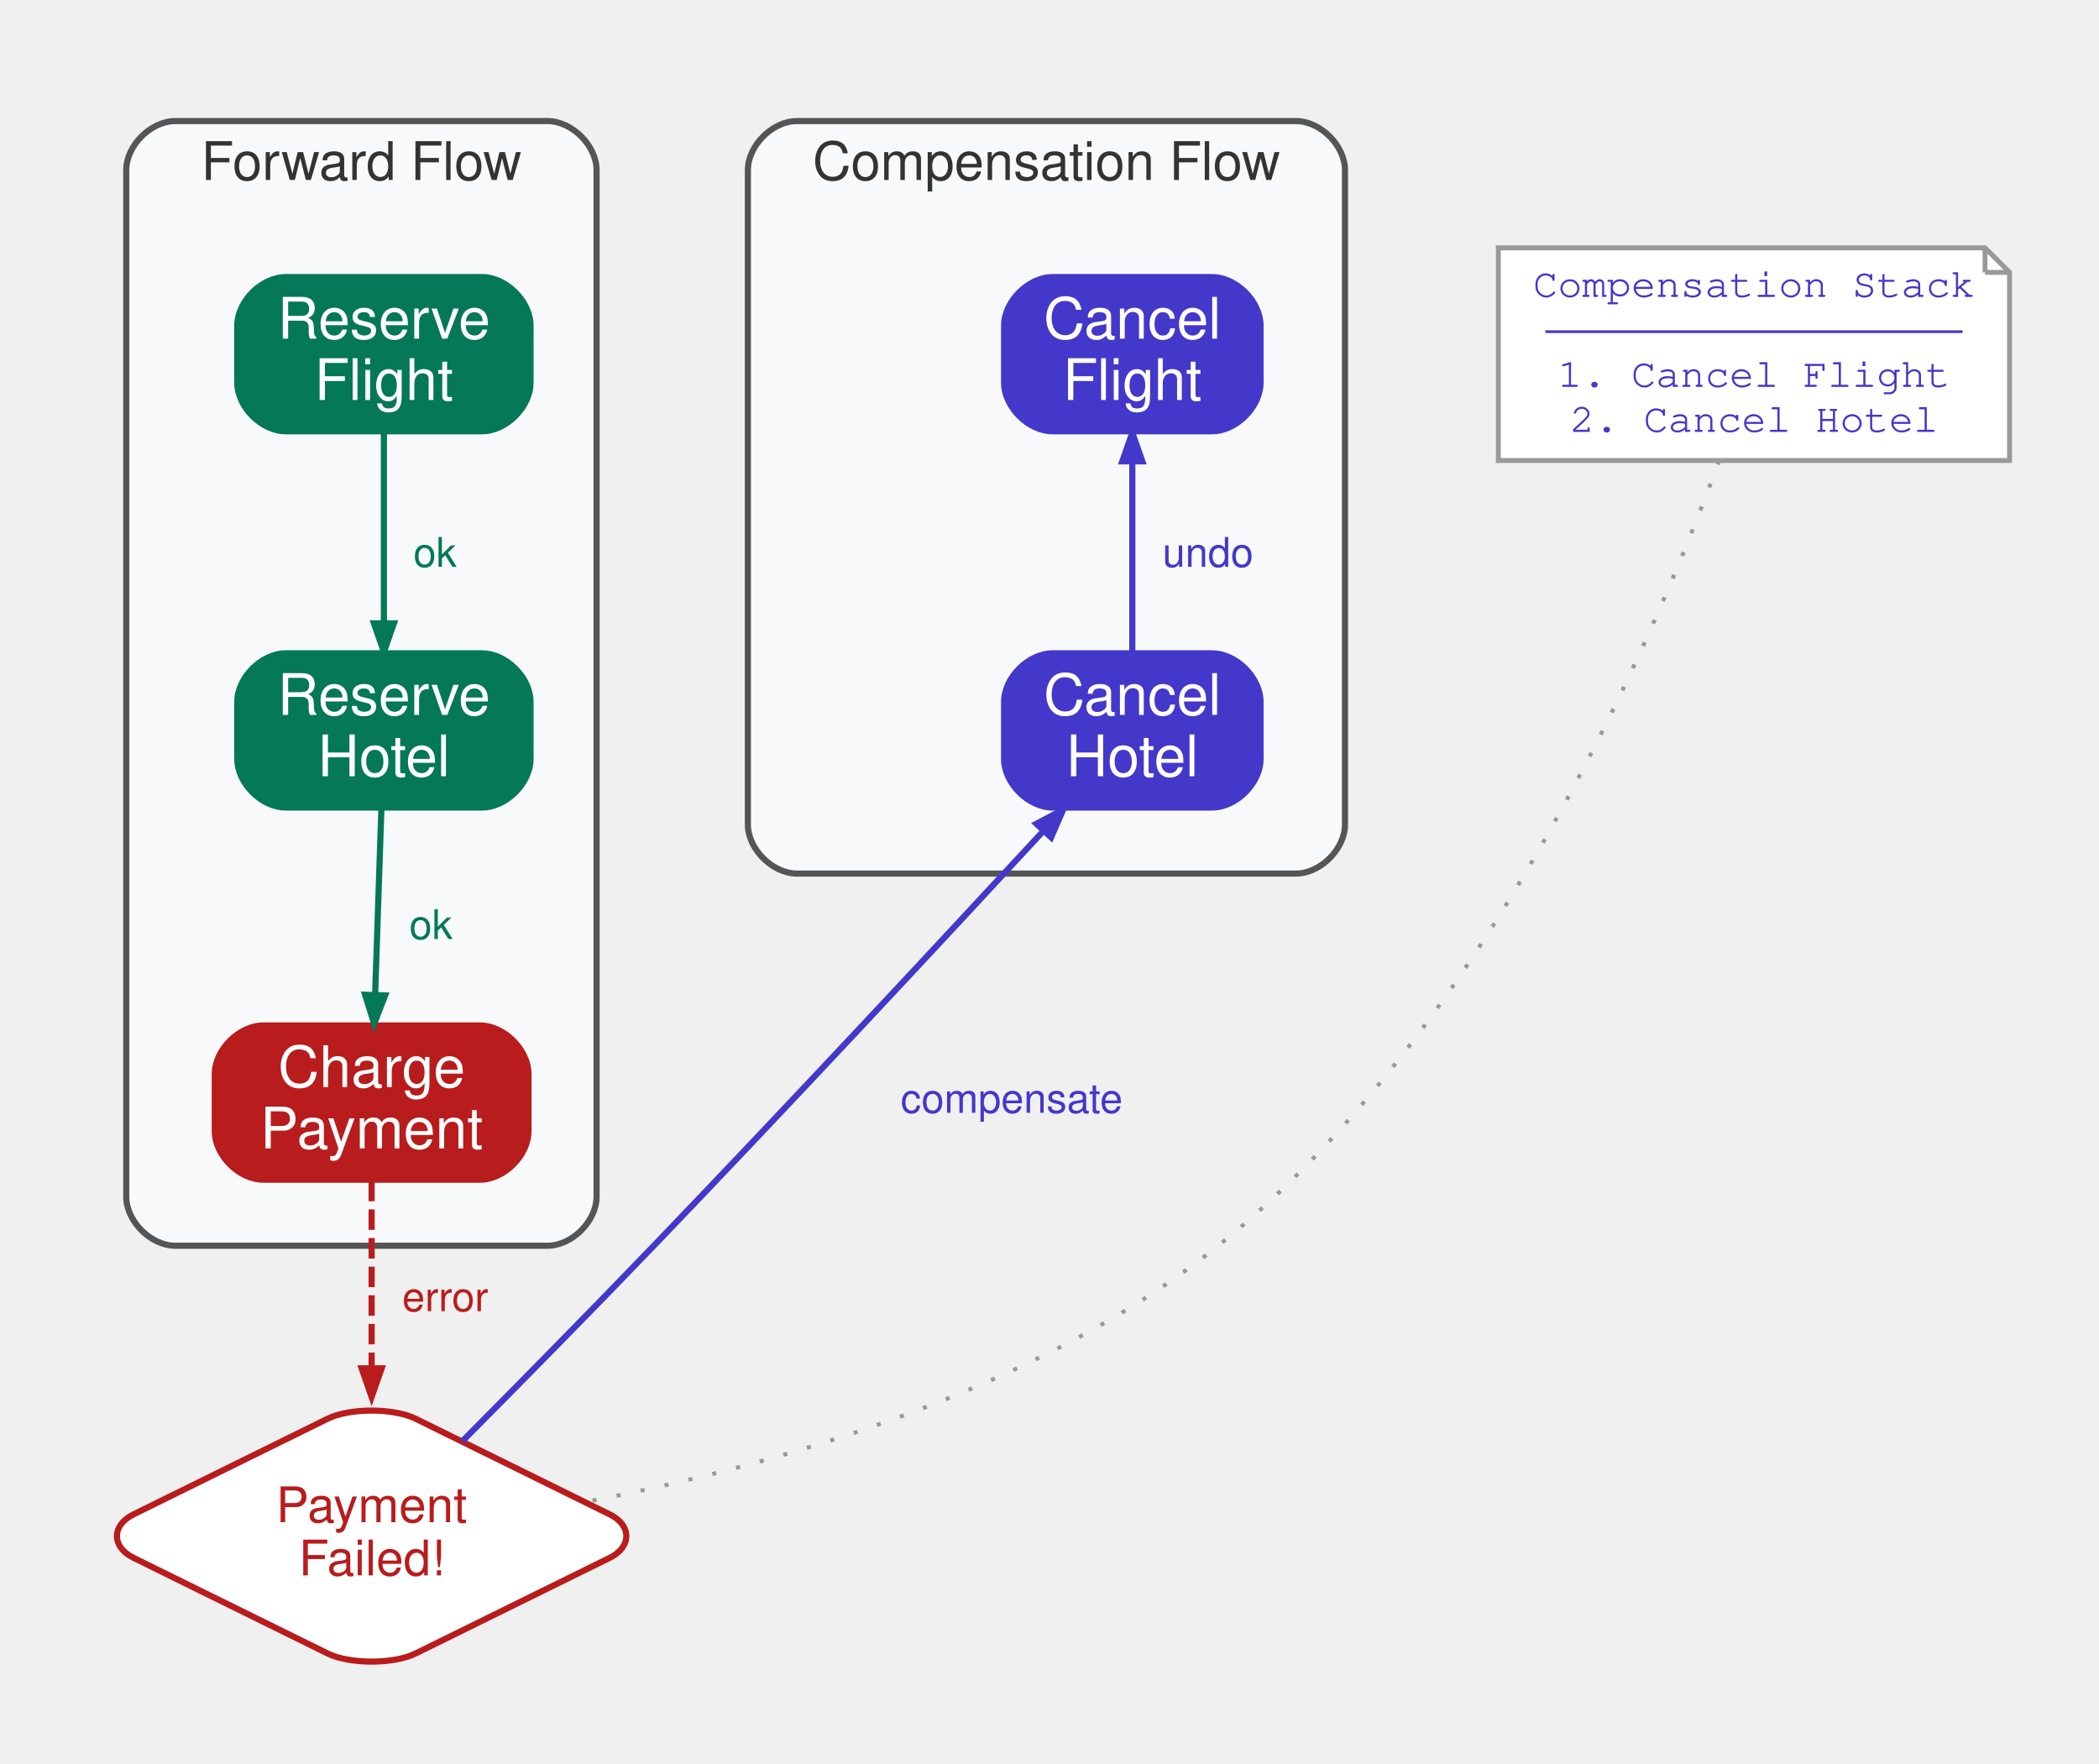
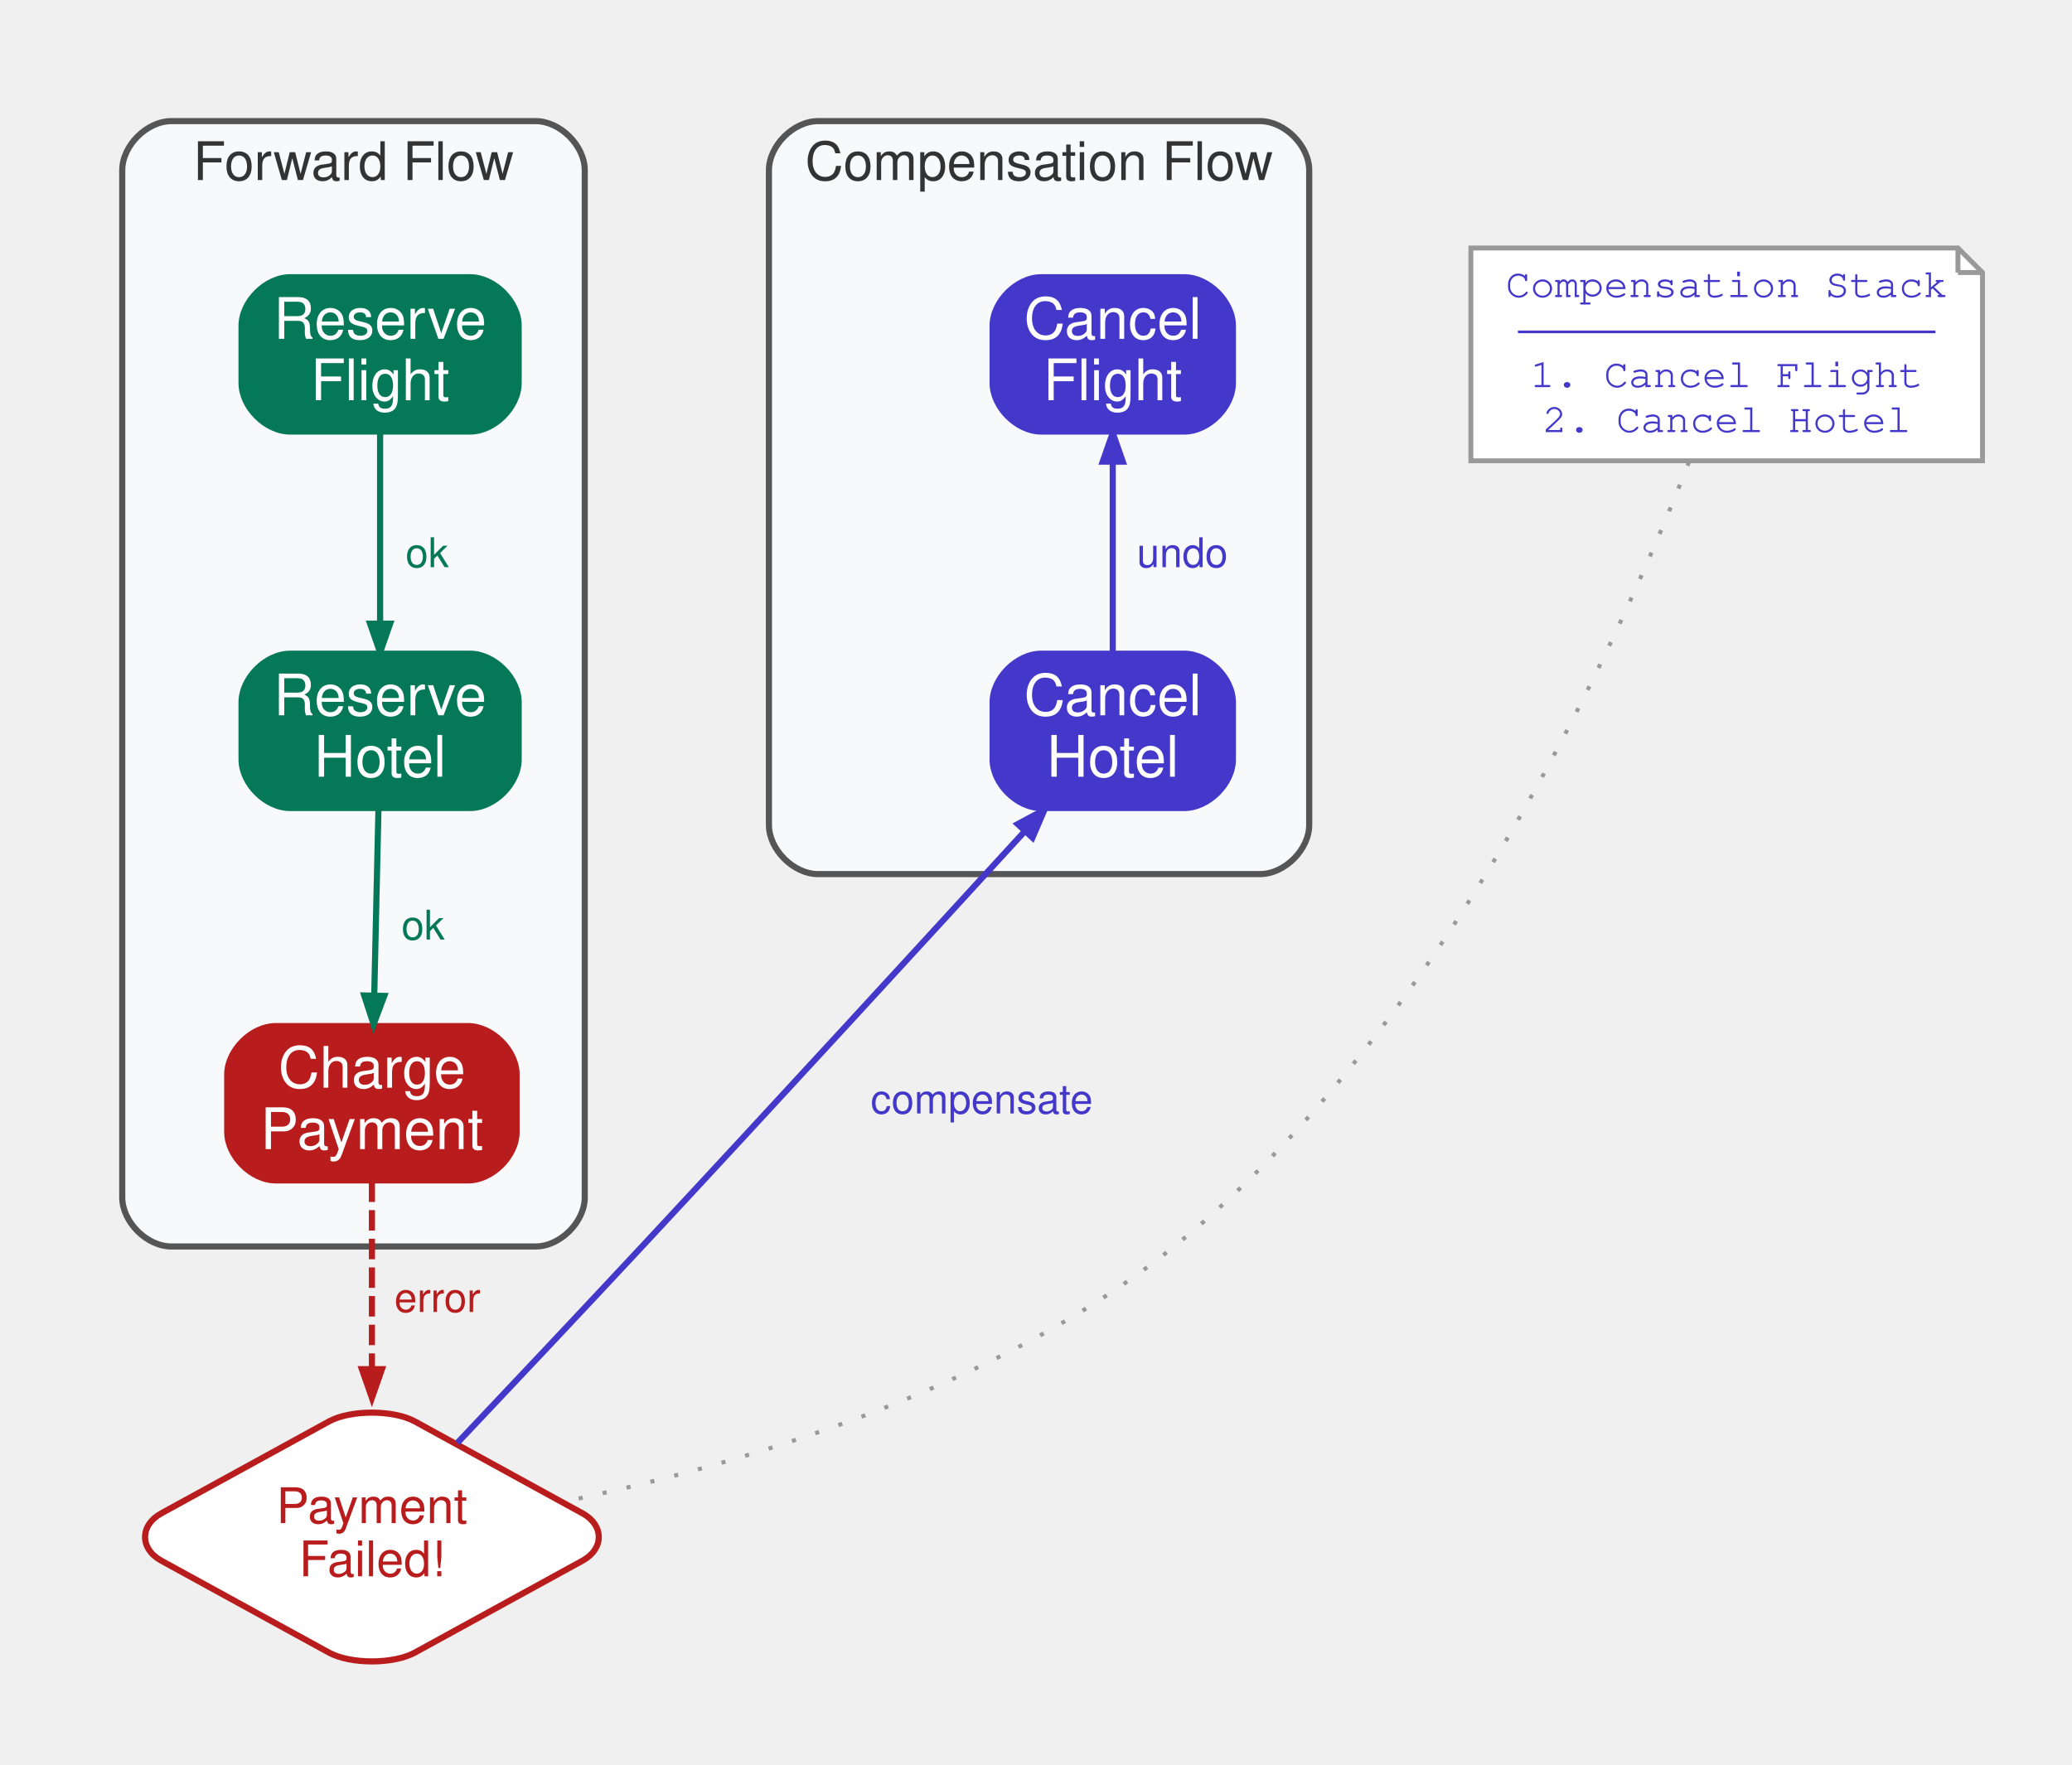
- <svg xmlns="http://www.w3.org/2000/svg" width="513pt" height="431pt" viewBox="0.00 0.00 512.70 431.20">
+ <svg xmlns="http://www.w3.org/2000/svg" width="506pt" height="431pt" viewBox="0.00 0.00 505.70 431.20">
  <g id="graph0" class="graph" transform="scale(1 1) rotate(0) translate(21.6 409.6)">
    <g id="clust1" class="cluster">
-       <path fill="#f8f9fa" stroke="#555555" stroke-width="1.5" d="M21,-105C21,-105 112,-105 112,-105 118,-105 124,-111 124,-117 124,-117 124,-368 124,-368 124,-374 118,-380 112,-380 112,-380 21,-380 21,-380 15,-380 9,-374 9,-368 9,-368 9,-117 9,-117 9,-111 15,-105 21,-105" />
-       <text text-anchor="middle" x="66.5" y="-365.6" font-family="Helvetica,sans-Serif" font-size="13.00" fill="#333333">Forward Flow</text>
+       <path fill="#f8f9fa" stroke="#555555" stroke-width="1.5" d="M20,-105C20,-105 109,-105 109,-105 115,-105 121,-111 121,-117 121,-117 121,-368 121,-368 121,-374 115,-380 109,-380 109,-380 20,-380 20,-380 14,-380 8,-374 8,-368 8,-368 8,-117 8,-117 8,-111 14,-105 20,-105" />
+       <text text-anchor="middle" x="64.5" y="-365.6" font-family="Helvetica,sans-Serif" font-size="13.00" fill="#333333">Forward Flow</text>
    </g>
    <g id="clust2" class="cluster">
-       <path fill="#f8f9fa" stroke="#555555" stroke-width="1.5" d="M173,-196C173,-196 295,-196 295,-196 301,-196 307,-202 307,-208 307,-208 307,-368 307,-368 307,-374 301,-380 295,-380 295,-380 173,-380 173,-380 167,-380 161,-374 161,-368 161,-368 161,-208 161,-208 161,-202 167,-196 173,-196" />
-       <text text-anchor="middle" x="234" y="-365.6" font-family="Helvetica,sans-Serif" font-size="13.00" fill="#333333">Compensation Flow</text>
+       <path fill="#f8f9fa" stroke="#555555" stroke-width="1.5" d="M178,-196C178,-196 286,-196 286,-196 292,-196 298,-202 298,-208 298,-208 298,-368 298,-368 298,-374 292,-380 286,-380 286,-380 178,-380 178,-380 172,-380 166,-374 166,-368 166,-368 166,-208 166,-208 166,-202 172,-196 178,-196" />
+       <text text-anchor="middle" x="232" y="-365.6" font-family="Helvetica,sans-Serif" font-size="13.00" fill="#333333">Compensation Flow</text>
    </g>
    <g id="node1" class="node">
-       <path fill="#047857" stroke="#047857" stroke-width="1.2" d="M96,-342C96,-342 48,-342 48,-342 42,-342 36,-336 36,-330 36,-330 36,-316 36,-316 36,-310 42,-304 48,-304 48,-304 96,-304 96,-304 102,-304 108,-310 108,-316 108,-316 108,-330 108,-330 108,-336 102,-342 96,-342" />
-       <text text-anchor="middle" x="72" y="-326.8" font-family="Helvetica,sans-Serif" font-size="14.00" fill="#ffffff">Reserve</text>
-       <text text-anchor="middle" x="72" y="-311.8" font-family="Helvetica,sans-Serif" font-size="14.00" fill="#ffffff">Flight</text>
+       <path fill="#047857" stroke="#047857" stroke-width="1.2" d="M93,-342C93,-342 49,-342 49,-342 43,-342 37,-336 37,-330 37,-330 37,-316 37,-316 37,-310 43,-304 49,-304 49,-304 93,-304 93,-304 99,-304 105,-310 105,-316 105,-316 105,-330 105,-330 105,-336 99,-342 93,-342" />
+       <text text-anchor="middle" x="71" y="-326.8" font-family="Helvetica,sans-Serif" font-size="14.00" fill="#ffffff">Reserve</text>
+       <text text-anchor="middle" x="71" y="-311.8" font-family="Helvetica,sans-Serif" font-size="14.00" fill="#ffffff">Flight</text>
    </g>
    <g id="node2" class="node">
-       <path fill="#047857" stroke="#047857" stroke-width="1.2" d="M96,-250C96,-250 48,-250 48,-250 42,-250 36,-244 36,-238 36,-238 36,-224 36,-224 36,-218 42,-212 48,-212 48,-212 96,-212 96,-212 102,-212 108,-218 108,-224 108,-224 108,-238 108,-238 108,-244 102,-250 96,-250" />
-       <text text-anchor="middle" x="72" y="-234.8" font-family="Helvetica,sans-Serif" font-size="14.00" fill="#ffffff">Reserve</text>
-       <text text-anchor="middle" x="72" y="-219.8" font-family="Helvetica,sans-Serif" font-size="14.00" fill="#ffffff">Hotel</text>
+       <path fill="#047857" stroke="#047857" stroke-width="1.2" d="M93,-250C93,-250 49,-250 49,-250 43,-250 37,-244 37,-238 37,-238 37,-224 37,-224 37,-218 43,-212 49,-212 49,-212 93,-212 93,-212 99,-212 105,-218 105,-224 105,-224 105,-238 105,-238 105,-244 99,-250 93,-250" />
+       <text text-anchor="middle" x="71" y="-234.8" font-family="Helvetica,sans-Serif" font-size="14.00" fill="#ffffff">Reserve</text>
+       <text text-anchor="middle" x="71" y="-219.8" font-family="Helvetica,sans-Serif" font-size="14.00" fill="#ffffff">Hotel</text>
    </g>
    <g id="edge1" class="edge">
-       <path fill="none" stroke="#047857" stroke-width="1.5" d="M72,-303.79C72,-290.49 72,-272.29 72,-257.54" />
-       <polygon fill="#047857" stroke="#047857" stroke-width="1.5" points="74.45,-257.19 72,-250.19 69.55,-257.19 74.45,-257.19" />
-       <text text-anchor="middle" x="84.5" y="-271" font-family="Helvetica,sans-Serif" font-size="10.00" fill="#047857">  ok  </text>
+       <path fill="none" stroke="#047857" stroke-width="1.5" d="M71,-303.79C71,-290.49 71,-272.29 71,-257.54" />
+       <polygon fill="#047857" stroke="#047857" stroke-width="1.5" points="73.45,-257.19 71,-250.19 68.55,-257.19 73.45,-257.19" />
+       <text text-anchor="middle" x="82.5" y="-271" font-family="Helvetica,sans-Serif" font-size="10.00" fill="#047857">  ok  </text>
    </g>
    <g id="node6" class="node">
-       <path fill="#4338ca" stroke="#4338ca" stroke-width="1.2" d="M274.5,-342C274.5,-342 235.5,-342 235.5,-342 229.5,-342 223.5,-336 223.5,-330 223.5,-330 223.5,-316 223.5,-316 223.5,-310 229.5,-304 235.5,-304 235.5,-304 274.5,-304 274.5,-304 280.5,-304 286.5,-310 286.5,-316 286.5,-316 286.5,-330 286.5,-330 286.5,-336 280.5,-342 274.5,-342" />
-       <text text-anchor="middle" x="255" y="-326.8" font-family="Helvetica,sans-Serif" font-size="14.00" fill="#ffffff">Cancel</text>
-       <text text-anchor="middle" x="255" y="-311.8" font-family="Helvetica,sans-Serif" font-size="14.00" fill="#ffffff">Flight</text>
+       <path fill="#4338ca" stroke="#4338ca" stroke-width="1.2" d="M267.5,-342C267.5,-342 232.5,-342 232.5,-342 226.5,-342 220.5,-336 220.5,-330 220.5,-330 220.5,-316 220.5,-316 220.5,-310 226.5,-304 232.5,-304 232.5,-304 267.5,-304 267.5,-304 273.5,-304 279.5,-310 279.5,-316 279.5,-316 279.5,-330 279.5,-330 279.5,-336 273.5,-342 267.5,-342" />
+       <text text-anchor="middle" x="250" y="-326.8" font-family="Helvetica,sans-Serif" font-size="14.00" fill="#ffffff">Cancel</text>
+       <text text-anchor="middle" x="250" y="-311.8" font-family="Helvetica,sans-Serif" font-size="14.00" fill="#ffffff">Flight</text>
    </g>
    <g id="node3" class="node">
-       <path fill="#b91c1c" stroke="#b91c1c" stroke-width="1.2" d="M95.5,-159C95.5,-159 42.5,-159 42.5,-159 36.5,-159 30.5,-153 30.5,-147 30.5,-147 30.5,-133 30.5,-133 30.5,-127 36.5,-121 42.5,-121 42.5,-121 95.5,-121 95.5,-121 101.5,-121 107.5,-127 107.5,-133 107.5,-133 107.5,-147 107.5,-147 107.5,-153 101.5,-159 95.5,-159" />
+       <path fill="#b91c1c" stroke="#b91c1c" stroke-width="1.2" d="M92.5,-159C92.5,-159 45.5,-159 45.5,-159 39.5,-159 33.5,-153 33.5,-147 33.5,-147 33.5,-133 33.5,-133 33.5,-127 39.5,-121 45.5,-121 45.5,-121 92.5,-121 92.5,-121 98.5,-121 104.5,-127 104.5,-133 104.5,-133 104.5,-147 104.5,-147 104.5,-153 98.5,-159 92.5,-159" />
      <text text-anchor="middle" x="69" y="-143.8" font-family="Helvetica,sans-Serif" font-size="14.00" fill="#ffffff">Charge</text>
      <text text-anchor="middle" x="69" y="-128.8" font-family="Helvetica,sans-Serif" font-size="14.00" fill="#ffffff">Payment</text>
    </g>
    <g id="edge2" class="edge">
-       <path fill="none" stroke="#047857" stroke-width="1.5" d="M71.39,-211.99C70.95,-198.93 70.35,-181.08 69.86,-166.54" />
-       <polygon fill="#047857" stroke="#047857" stroke-width="1.5" points="72.3,-166.2 69.62,-159.29 67.4,-166.37 72.3,-166.2" />
-       <text text-anchor="middle" x="83.5" y="-180" font-family="Helvetica,sans-Serif" font-size="10.00" fill="#047857">  ok  </text>
+       <path fill="none" stroke="#047857" stroke-width="1.5" d="M70.6,-211.99C70.3,-198.93 69.9,-181.08 69.57,-166.54" />
+       <polygon fill="#047857" stroke="#047857" stroke-width="1.5" points="72.02,-166.23 69.41,-159.29 67.12,-166.34 72.02,-166.23" />
+       <text text-anchor="middle" x="81.5" y="-180" font-family="Helvetica,sans-Serif" font-size="10.00" fill="#047857">  ok  </text>
    </g>
    <g id="node5" class="node">
-       <path fill="#4338ca" stroke="#4338ca" stroke-width="1.2" d="M274.5,-250C274.5,-250 235.5,-250 235.5,-250 229.5,-250 223.5,-244 223.5,-238 223.5,-238 223.5,-224 223.5,-224 223.5,-218 229.5,-212 235.5,-212 235.5,-212 274.5,-212 274.5,-212 280.5,-212 286.5,-218 286.5,-224 286.5,-224 286.5,-238 286.5,-238 286.5,-244 280.5,-250 274.5,-250" />
-       <text text-anchor="middle" x="255" y="-234.8" font-family="Helvetica,sans-Serif" font-size="14.00" fill="#ffffff">Cancel</text>
-       <text text-anchor="middle" x="255" y="-219.8" font-family="Helvetica,sans-Serif" font-size="14.00" fill="#ffffff">Hotel</text>
+       <path fill="#4338ca" stroke="#4338ca" stroke-width="1.2" d="M267.5,-250C267.5,-250 232.5,-250 232.5,-250 226.5,-250 220.5,-244 220.5,-238 220.5,-238 220.5,-224 220.5,-224 220.5,-218 226.5,-212 232.5,-212 232.5,-212 267.5,-212 267.5,-212 273.5,-212 279.5,-218 279.5,-224 279.5,-224 279.5,-238 279.5,-238 279.5,-244 273.5,-250 267.5,-250" />
+       <text text-anchor="middle" x="250" y="-234.8" font-family="Helvetica,sans-Serif" font-size="14.00" fill="#ffffff">Cancel</text>
+       <text text-anchor="middle" x="250" y="-219.8" font-family="Helvetica,sans-Serif" font-size="14.00" fill="#ffffff">Hotel</text>
    </g>
    <g id="node4" class="node">
-       <path fill="#ffffff" stroke="#b91c1c" stroke-width="1.5" d="M58.24,-62.7C58.24,-62.7 10.76,-39.3 10.76,-39.3 5.38,-36.65 5.38,-31.35 10.76,-28.7 10.76,-28.7 58.24,-5.3 58.24,-5.3 63.62,-2.65 74.38,-2.65 79.76,-5.3 79.76,-5.3 127.24,-28.7 127.24,-28.7 132.62,-31.35 132.62,-36.65 127.24,-39.3 127.24,-39.3 79.76,-62.7 79.76,-62.7 74.38,-65.35 63.62,-65.35 58.24,-62.7" />
+       <path fill="#ffffff" stroke="#b91c1c" stroke-width="1.5" d="M58.48,-62.23C58.48,-62.23 17.52,-39.77 17.52,-39.77 12.26,-36.88 12.26,-31.12 17.52,-28.23 17.52,-28.23 58.48,-5.77 58.48,-5.77 63.74,-2.88 74.26,-2.88 79.52,-5.77 79.52,-5.77 120.48,-28.23 120.48,-28.23 125.74,-31.12 125.74,-36.88 120.48,-39.77 120.48,-39.77 79.52,-62.23 79.52,-62.23 74.26,-65.12 63.74,-65.12 58.48,-62.23" />
      <text text-anchor="middle" x="69" y="-37.4" font-family="Helvetica,sans-Serif" font-size="12.00" fill="#b91c1c">Payment</text>
      <text text-anchor="middle" x="69" y="-24.4" font-family="Helvetica,sans-Serif" font-size="12.00" fill="#b91c1c">Failed!</text>
    </g>
    <g id="edge5" class="edge">
      <path fill="none" stroke="#b91c1c" stroke-width="1.5" stroke-dasharray="5,2" d="M69,-120.88C69,-108.27 69,-90.94 69,-75.15" />
      <polygon fill="#b91c1c" stroke="#b91c1c" stroke-width="1.5" points="71.45,-75.02 69,-68.02 66.55,-75.02 71.45,-75.02" />
-       <text text-anchor="middle" x="87" y="-89" font-family="Helvetica,sans-Serif" font-size="10.00" fill="#b91c1c">  error  </text>
+       <text text-anchor="middle" x="85" y="-89" font-family="Helvetica,sans-Serif" font-size="10.00" fill="#b91c1c">  error  </text>
    </g>
    <g id="edge6" class="edge">
-       <path fill="none" stroke="#4338ca" stroke-width="1.5" d="M91.21,-57.24C104.81,-70.93 122.51,-88.88 138,-105 171.5,-139.88 209.68,-180.91 233.05,-206.19" />
-       <polygon fill="#4338ca" stroke="#4338ca" stroke-width="1.5" points="231.54,-208.17 238.1,-211.64 235.14,-204.84 231.54,-208.17" />
-       <text text-anchor="middle" x="225.5" y="-137.5" font-family="Helvetica,sans-Serif" font-size="10.00" fill="#4338ca">  compensate  </text>
+       <path fill="none" stroke="#4338ca" stroke-width="1.5" d="M89.88,-57C102.9,-70.76 119.97,-88.87 135,-105 167.7,-140.11 205.28,-181.08 228.34,-206.28" />
+       <polygon fill="#4338ca" stroke="#4338ca" stroke-width="1.5" points="226.78,-208.21 233.31,-211.72 230.39,-204.9 226.78,-208.21" />
+       <text text-anchor="middle" x="218" y="-137.5" font-family="Helvetica,sans-Serif" font-size="10.00" fill="#4338ca">  compensate  </text>
    </g>
    <g id="edge7" class="edge">
-       <path fill="none" stroke="#4338ca" stroke-width="1.5" d="M255,-250.19C255,-263.48 255,-281.68 255,-296.43" />
-       <polygon fill="#4338ca" stroke="#4338ca" stroke-width="1.5" points="252.55,-296.79 255,-303.79 257.45,-296.79 252.55,-296.79" />
-       <text text-anchor="middle" x="273.5" y="-271" font-family="Helvetica,sans-Serif" font-size="10.00" fill="#4338ca">  undo  </text>
+       <path fill="none" stroke="#4338ca" stroke-width="1.5" d="M250,-250.19C250,-263.48 250,-281.68 250,-296.43" />
+       <polygon fill="#4338ca" stroke="#4338ca" stroke-width="1.5" points="247.55,-296.79 250,-303.79 252.45,-296.79 247.55,-296.79" />
+       <text text-anchor="middle" x="267" y="-271" font-family="Helvetica,sans-Serif" font-size="10.00" fill="#4338ca">  undo  </text>
    </g>
    <g id="node7" class="node">
-       <polygon fill="#ffffff" stroke="#999999" stroke-width="1.2" points="463.5,-349 344.5,-349 344.5,-297 469.5,-297 469.5,-343 463.5,-349" />
-       <polyline fill="none" stroke="#999999" stroke-width="1.2" points="463.5,-349 463.5,-343 " />
-       <polyline fill="none" stroke="#999999" stroke-width="1.2" points="469.5,-343 463.5,-343 " />
-       <text text-anchor="middle" x="407" y="-337" font-family="Courier,monospace" font-size="10.00" fill="#4338ca">Compensation Stack</text>
-       <text text-anchor="middle" x="407" y="-326" font-family="Courier,monospace" font-size="10.00" fill="#4338ca">─────────────────</text>
-       <text text-anchor="middle" x="407" y="-315" font-family="Courier,monospace" font-size="10.00" fill="#4338ca">1. Cancel Flight</text>
-       <text text-anchor="middle" x="407" y="-304" font-family="Courier,monospace" font-size="10.00" fill="#4338ca">2. Cancel Hotel</text>
+       <polygon fill="#ffffff" stroke="#999999" stroke-width="1.2" points="456.5,-349 337.5,-349 337.5,-297 462.5,-297 462.5,-343 456.5,-349" />
+       <polyline fill="none" stroke="#999999" stroke-width="1.2" points="456.5,-349 456.5,-343 " />
+       <polyline fill="none" stroke="#999999" stroke-width="1.2" points="462.5,-343 456.5,-343 " />
+       <text text-anchor="middle" x="400" y="-337" font-family="Courier,monospace" font-size="10.00" fill="#4338ca">Compensation Stack</text>
+       <text text-anchor="middle" x="400" y="-326" font-family="Courier,monospace" font-size="10.00" fill="#4338ca">─────────────────</text>
+       <text text-anchor="middle" x="400" y="-315" font-family="Courier,monospace" font-size="10.00" fill="#4338ca">1. Cancel Flight</text>
+       <text text-anchor="middle" x="400" y="-304" font-family="Courier,monospace" font-size="10.00" fill="#4338ca">2. Cancel Hotel</text>
    </g>
    <g id="edge8" class="edge">
-       <path fill="none" stroke="#999999" stroke-dasharray="1,5" d="M398.5,-296.96C381.98,-252.03 341.35,-157.51 276,-105 231.05,-68.88 166.5,-50.98 121.48,-42.39" />
+       <path fill="none" stroke="#999999" stroke-dasharray="1,5" d="M390.79,-296.72C373.2,-251.82 330.62,-157.92 265,-105 221.26,-69.73 158.34,-51.48 115.68,-42.59" />
    </g>
  </g>
</svg>
